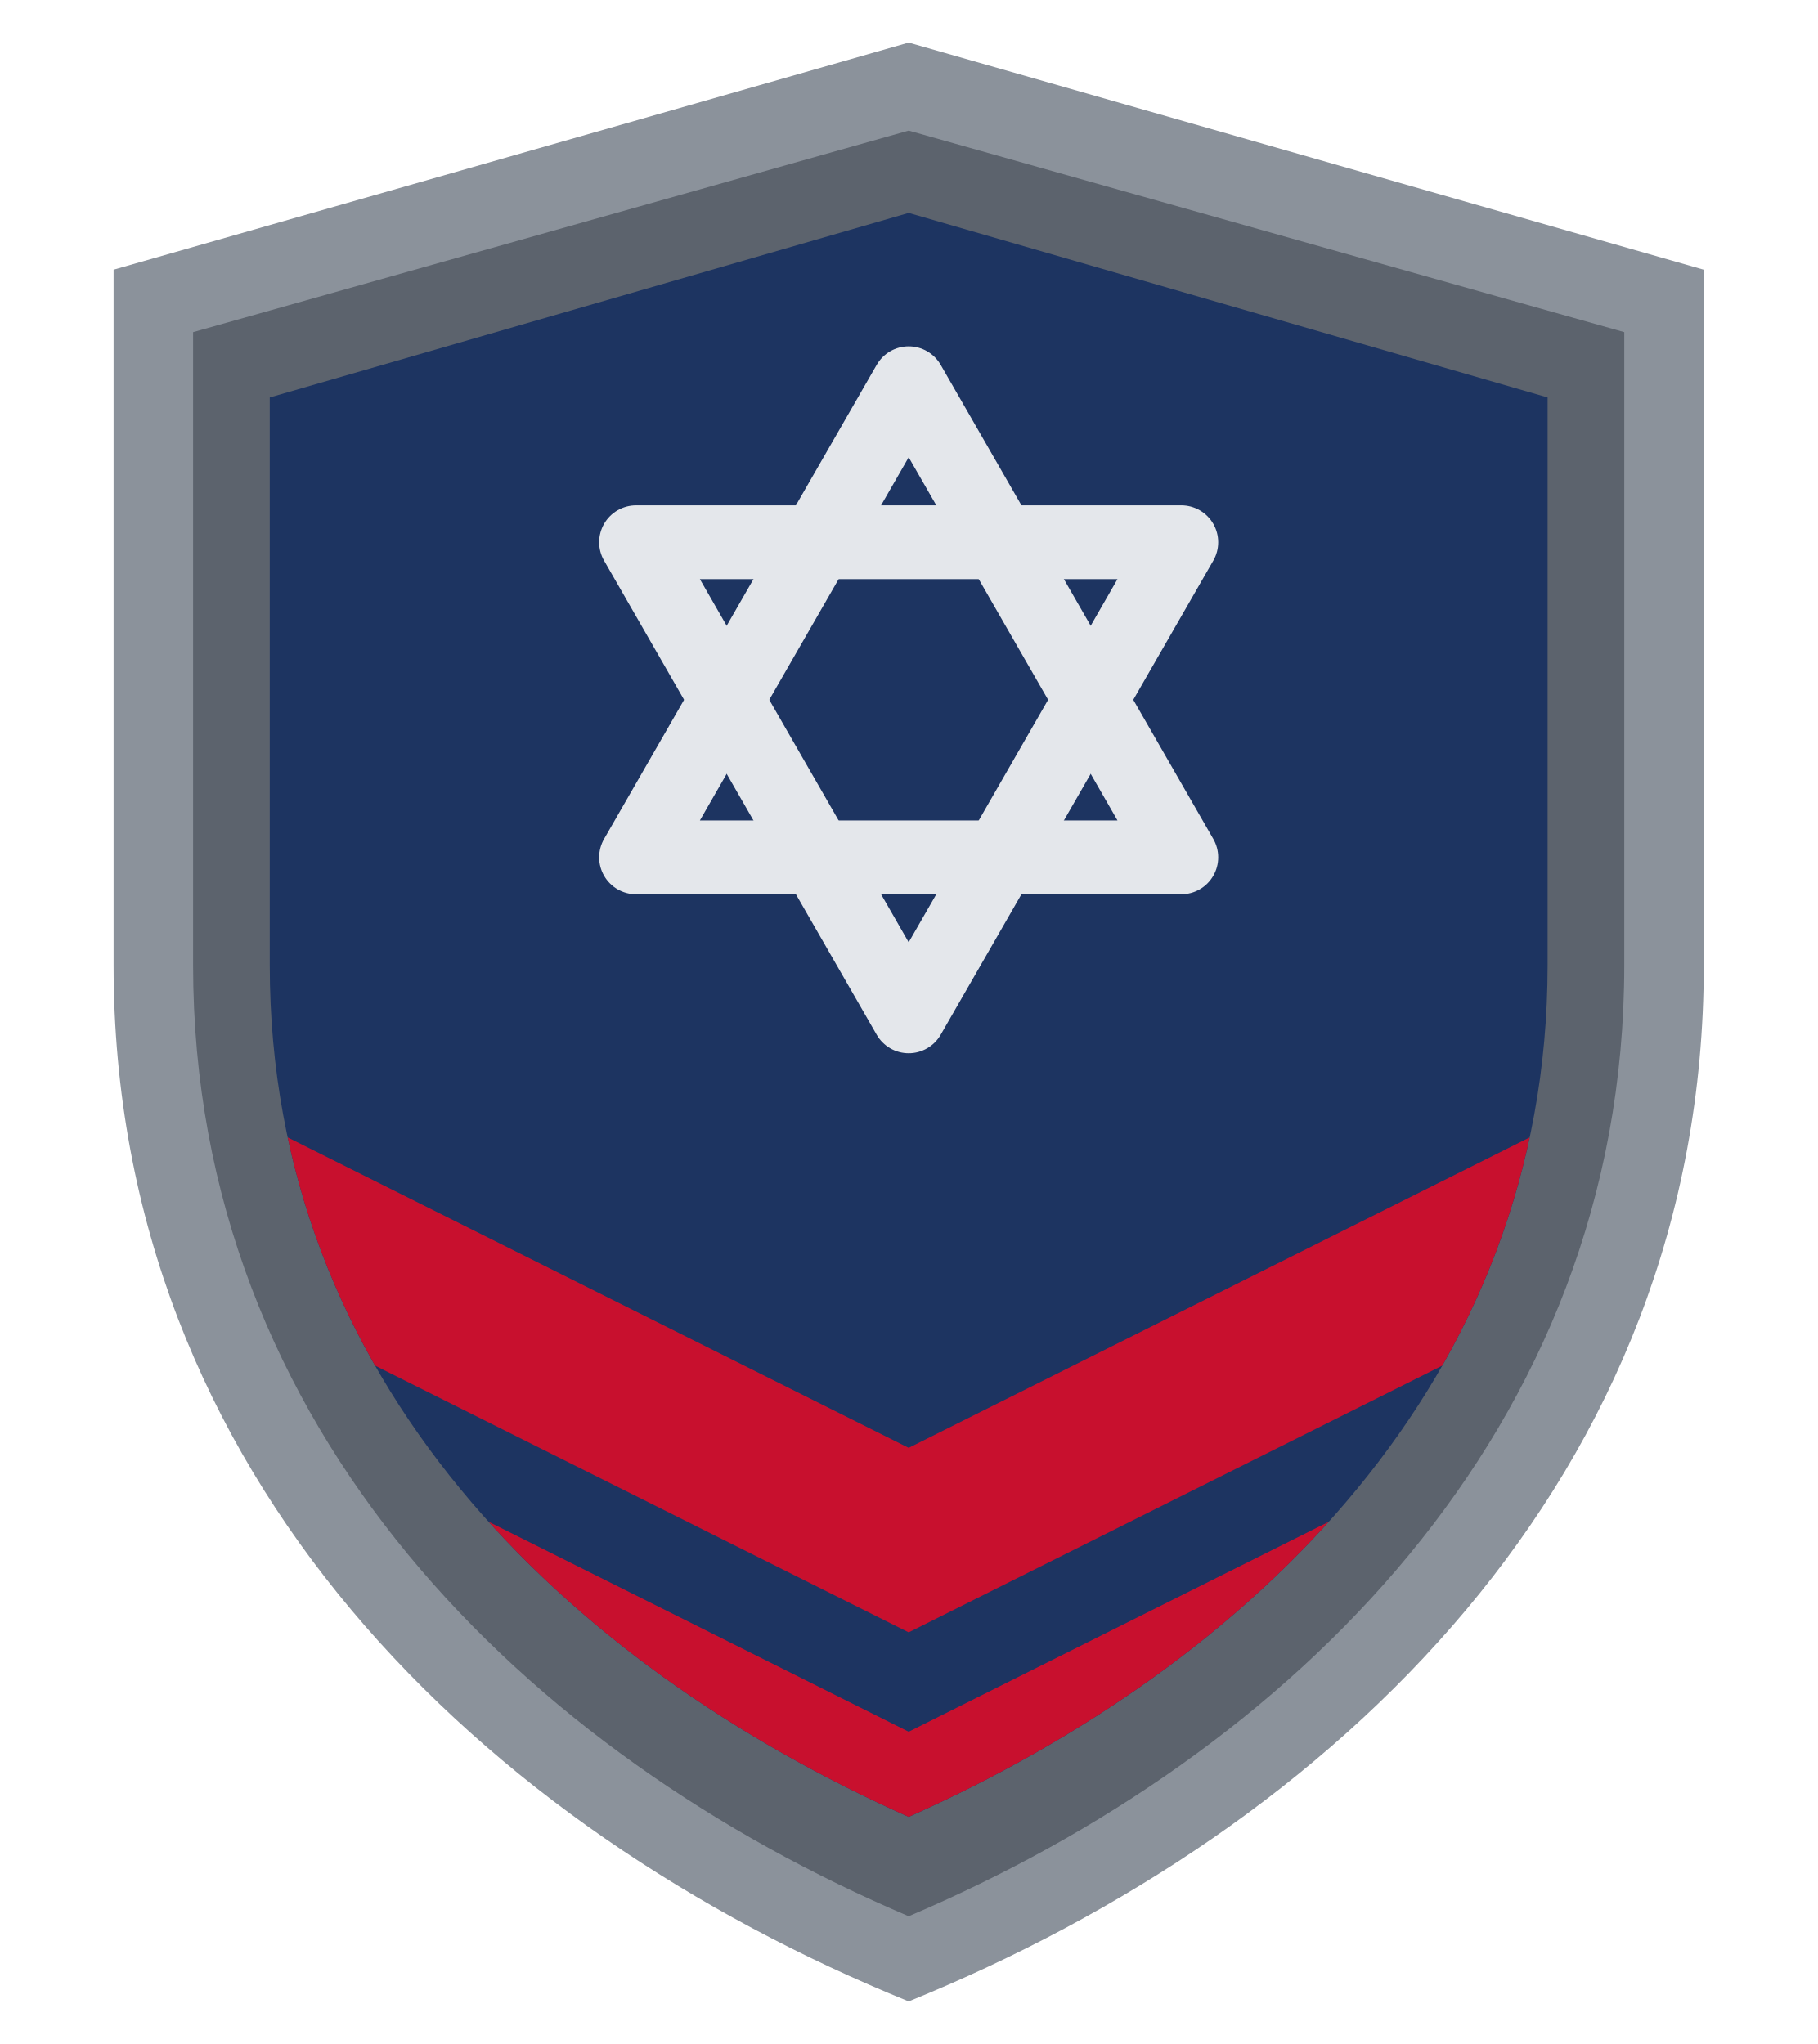
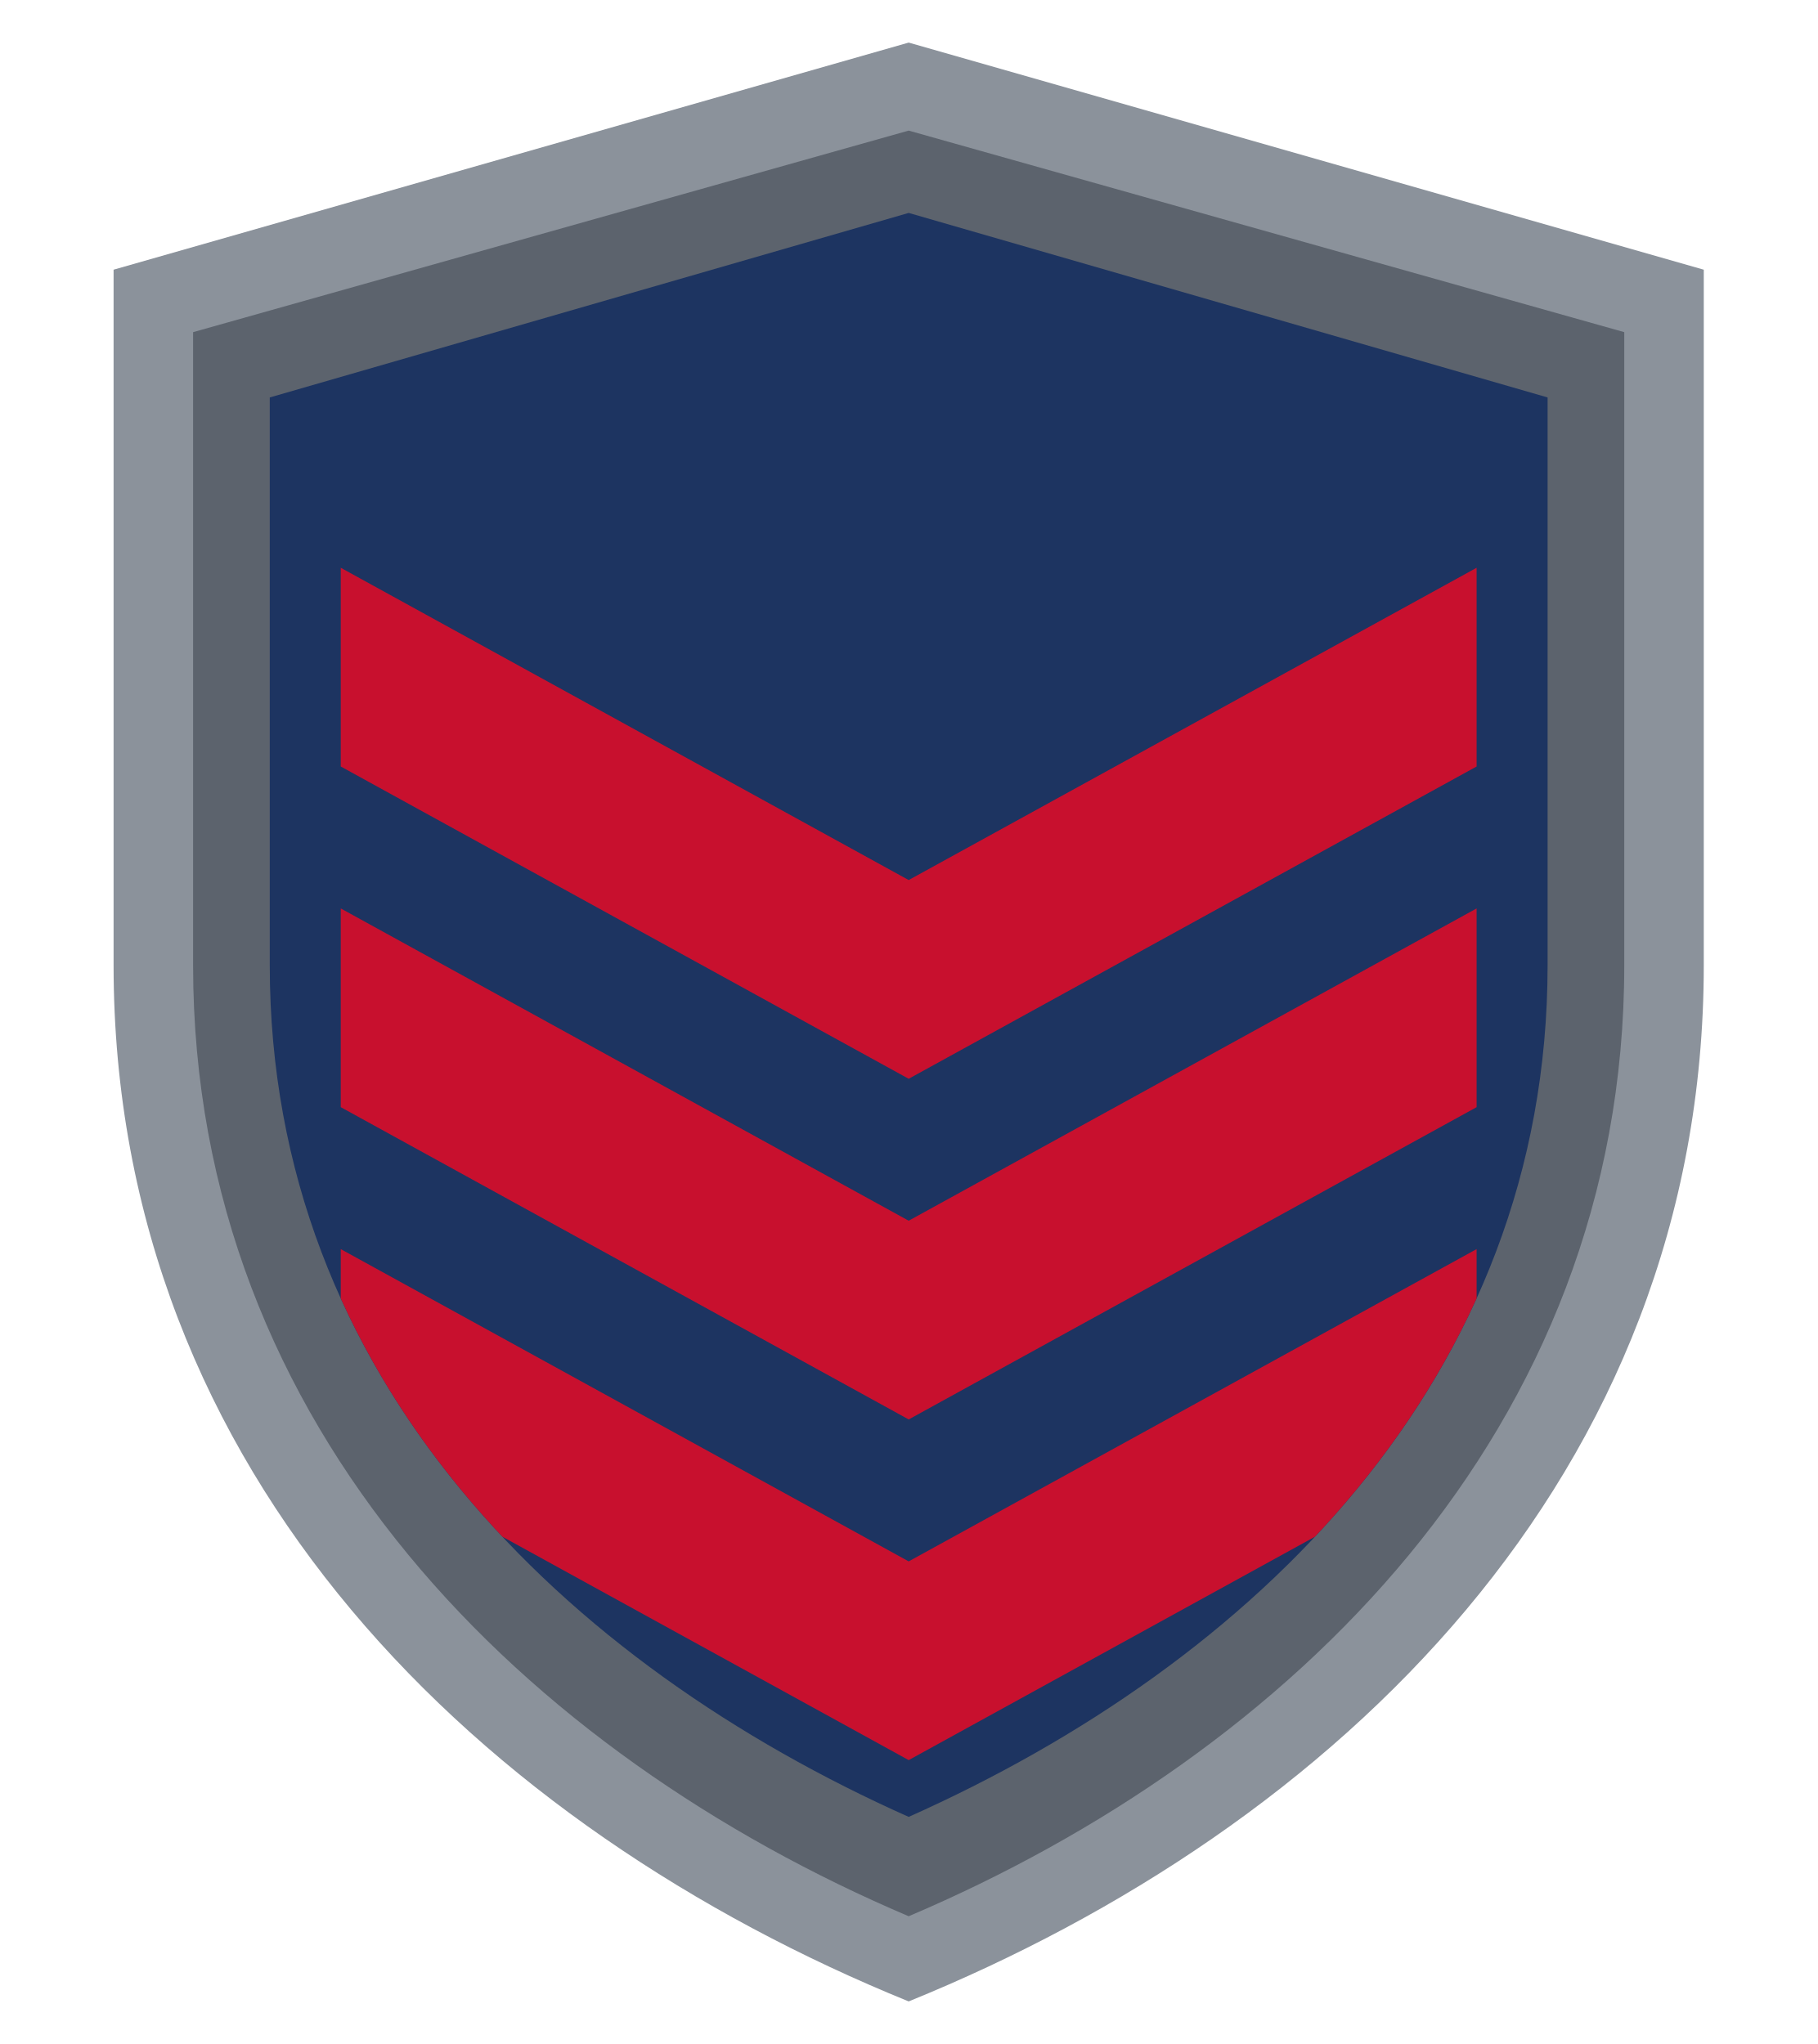
<svg xmlns="http://www.w3.org/2000/svg" viewBox="0 0 64 72" role="img" aria-label="JNMC emblem">
  <defs>
    <clipPath id="field">
      <path d="M32 7.5 54.5 14v20c0 14.6-10.4 24.6-22.5 30C19.9 58.6 9.5 48.6 9.5 34V14z" />
    </clipPath>
  </defs>
  <path d="M32 1.5 60 9.5V34c0 18-13 30.4-28 36.5C17 64.4 4 52 4 34V9.5z" fill="#8b929b" />
  <path d="M32 4.6 57.2 11.7V34c0 16.4-11.8 27.8-25.2 33.5C18.6 61.8 6.8 50.4 6.8 34V11.7z" fill="#5c636d" />
  <path d="M32 7.5 54.5 14v20c0 14.6-10.4 24.6-22.5 30C19.9 58.6 9.5 48.6 9.5 34V14z" fill="#1d3461" />
-   <g clip-path="url(#field)">
-     <path d="M6 38 32 51 58 38v6.5L32 57.5 6 44.5z" fill="#c8102e" />
-     <path d="M6 48 32 61 58 48v6.5L32 67.5 6 54.5z" fill="#c8102e" />
-   </g>
-   <g fill="none" stroke="#e4e7eb" stroke-width="2.6" stroke-linejoin="round">
-     <path d="M32 13.5 41.6 30.2H22.4z" />
-     <path d="M32 35.8 22.4 19.1H41.6z" />
+   <g clip-path="url(#field)" fill="#c8102e">
+     <path d="M12 20 32 31 52 20v7L32 38 12 27z" />
+     <path d="M12 32 32 43 52 32v7L32 50 12 39z" />
+     <path d="M12 44 32 55 52 44v7L32 62 12 51z" />
  </g>
</svg>
